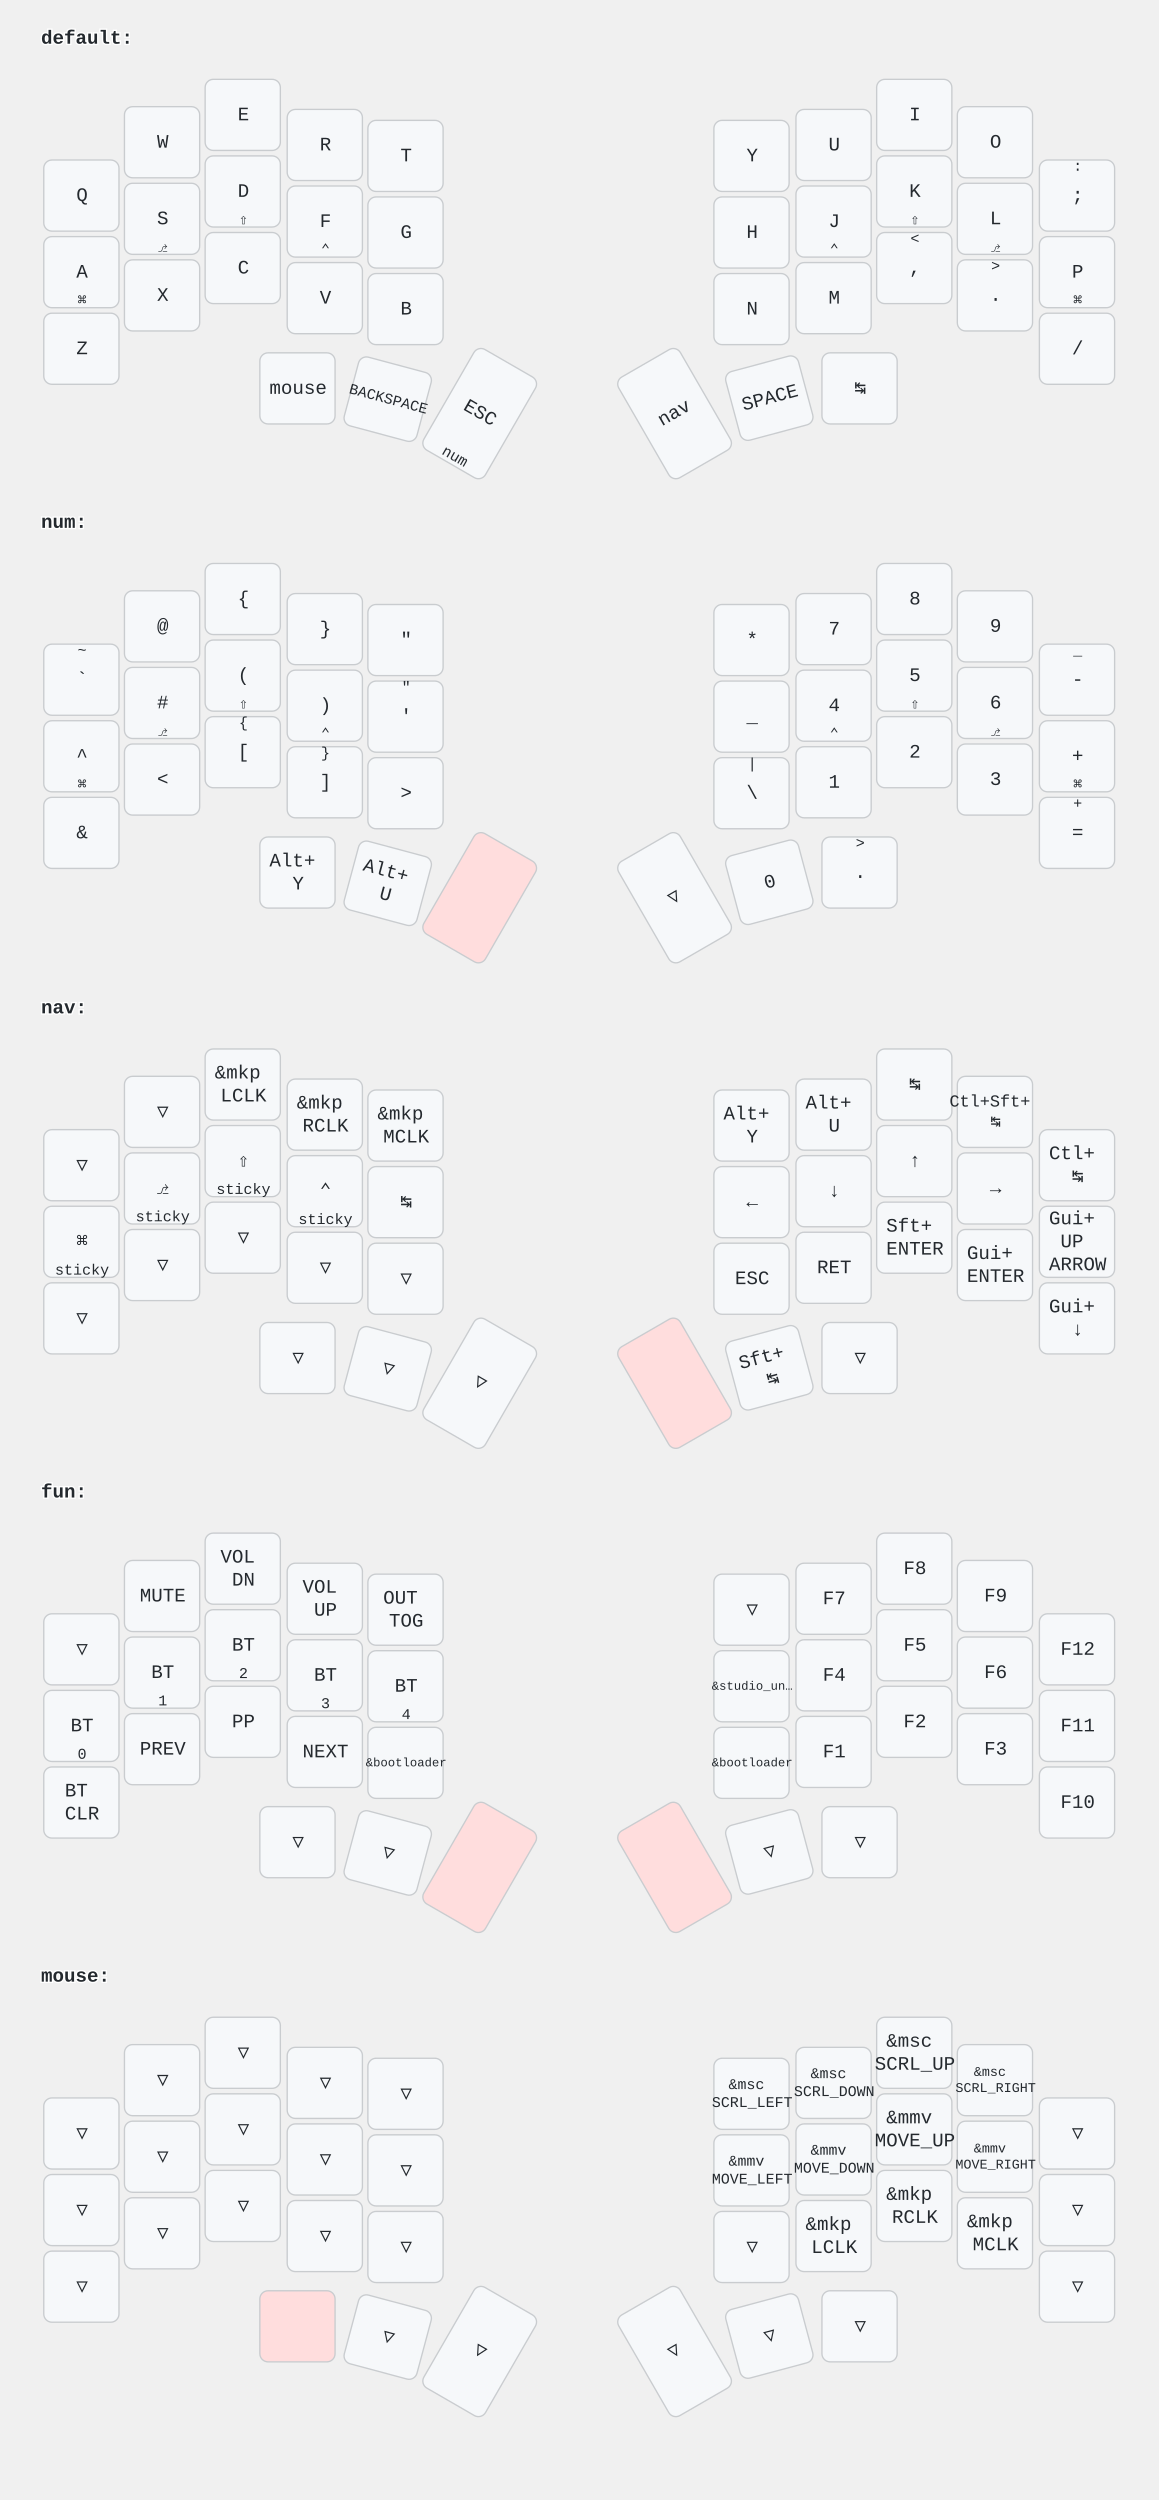
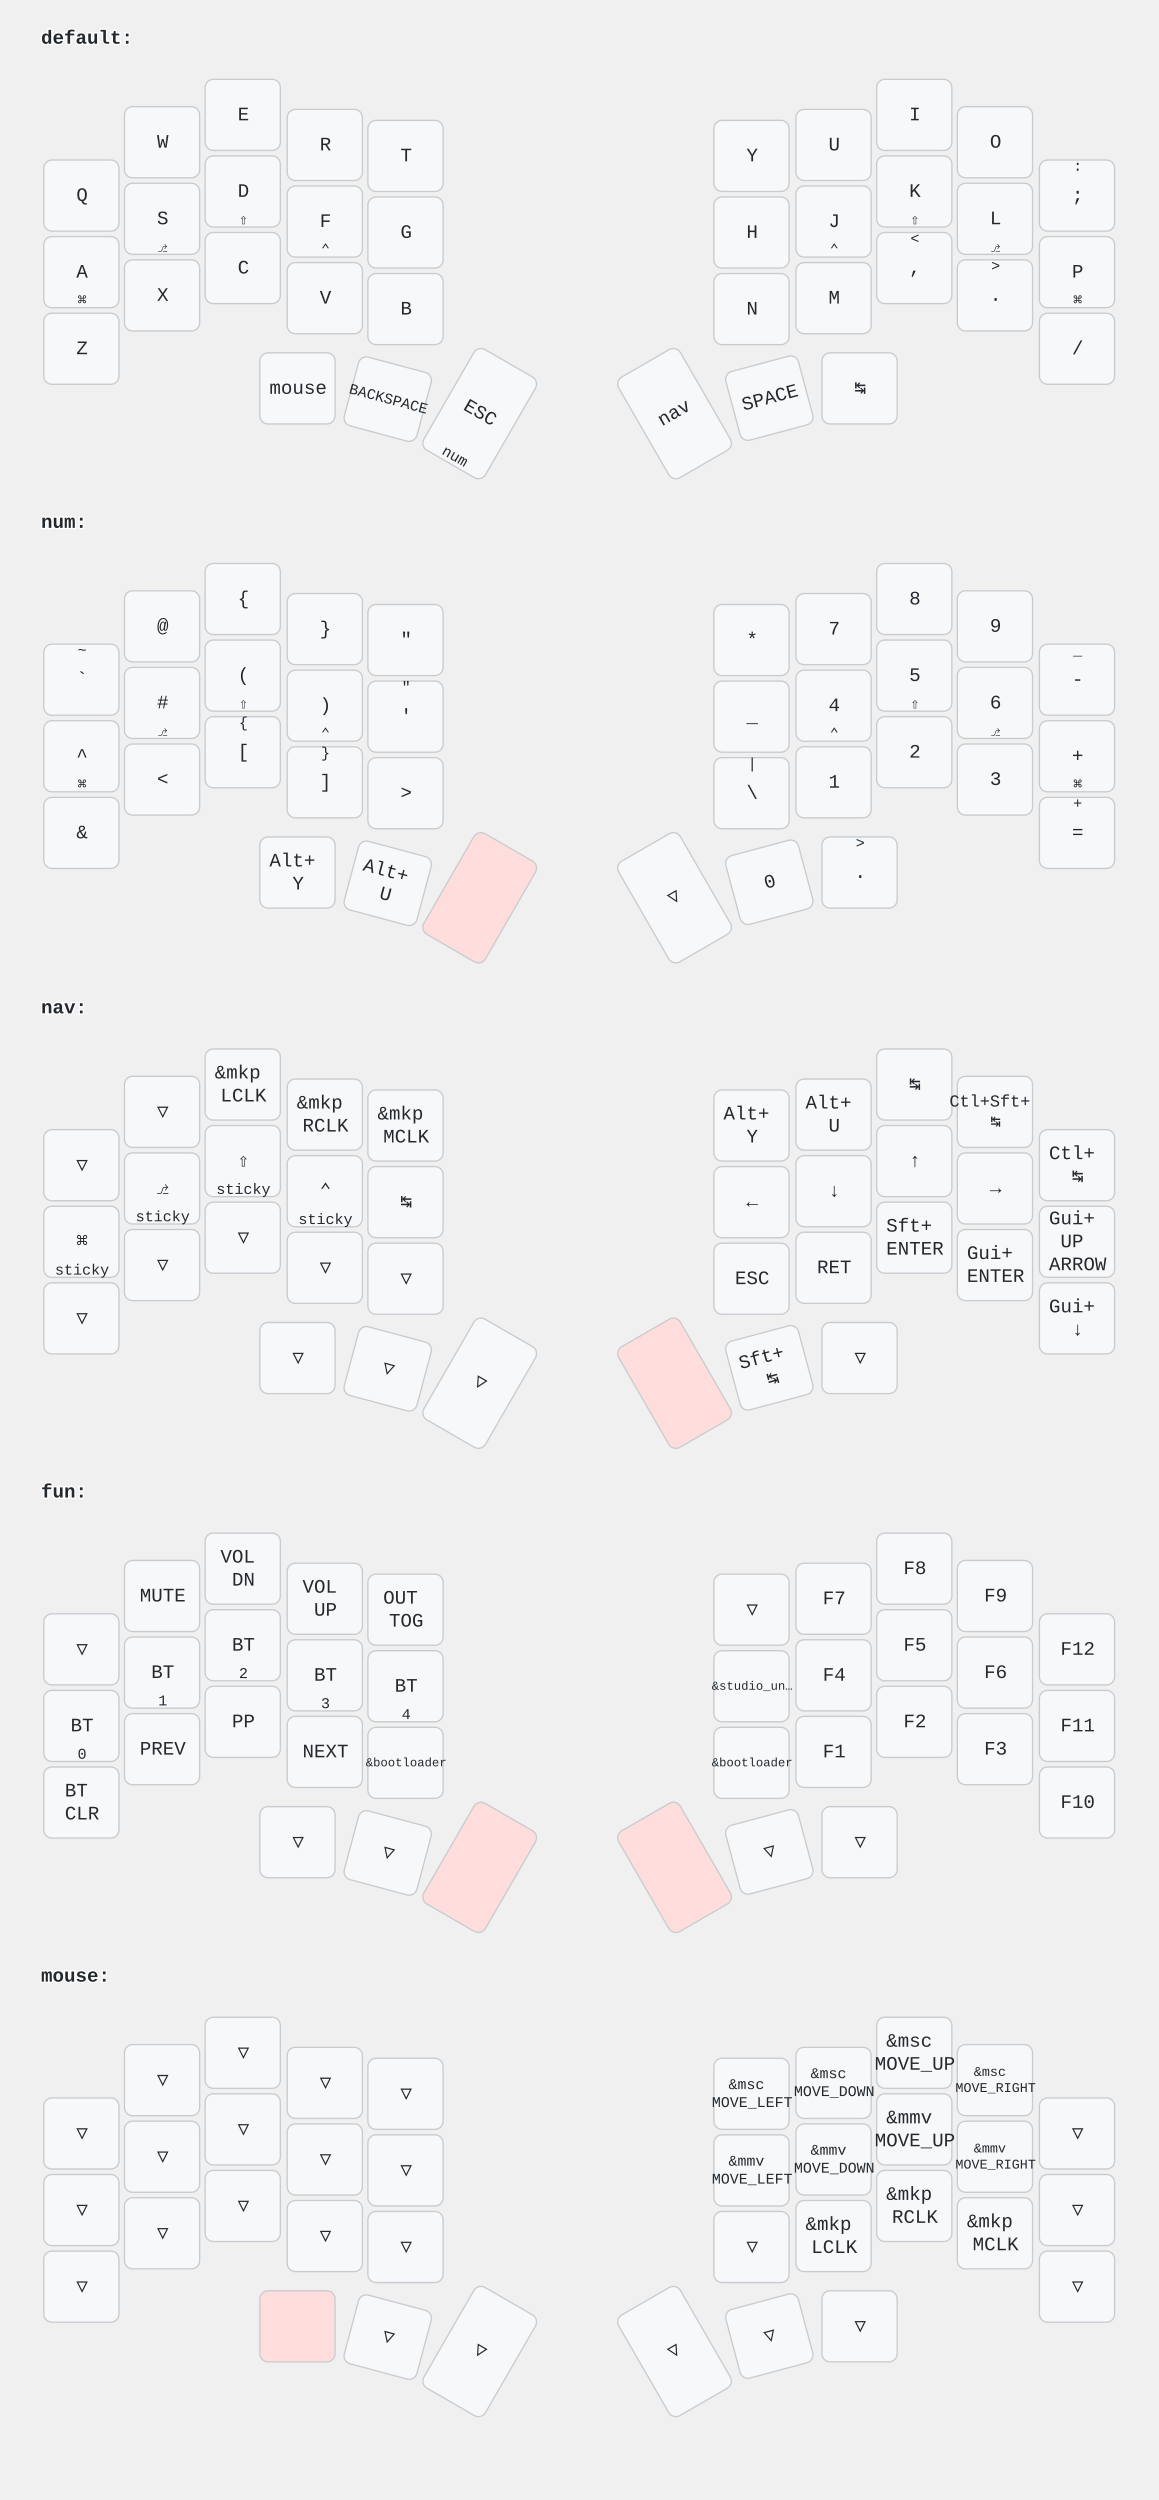
<svg xmlns="http://www.w3.org/2000/svg" width="847" height="1828" viewBox="0 0 847 1828" class="keymap">
  <style>/* font and background color specifications */
svg {
    font-family: SFMono-Regular,Consolas,Liberation Mono,Menlo,monospace;
    font-size: 14px;
    font-kerning: normal;
    text-rendering: optimizeLegibility;
    fill: #24292e;
}

/* default key styling */
rect {
    fill: #f6f8fa;
    stroke: #c9cccf;
    stroke-width: 1;
}

/* color accent for combo boxes */
rect.combo {
    fill: #cdf;
}

/* color accent for held keys */
rect.held, rect.combo.held {
    fill: #fdd;
}

/* color accent for ghost (optional) keys */
rect.ghost, rect.combo.ghost {
    fill: #ddd;
}

text {
    text-anchor: middle;
    dominant-baseline: middle;
}

/* styling for layer labels */
text.label {
    font-weight: bold;
    text-anchor: start;
    stroke: white;
    stroke-width: 2;
    paint-order: stroke;
}

/* styling for combo tap, and key hold/shifted label text */
text.combo, text.hold, text.shifted {
    font-size: 11px;
}

text.hold {
    text-anchor: middle;
    dominant-baseline: auto;
}

text.shifted {
    text-anchor: middle;
    dominant-baseline: hanging;
}

/* styling for hold/shifted label text in combo box */
text.combo.hold, text.combo.shifted {
    font-size: 8px;
}

/* styling for combo dendrons */
path {
    stroke-width: 1;
    stroke: gray;
    fill: none;
}
</style>
  <g transform="translate(30, 0)" class="layer-default">
    <text x="0" y="28" class="label" id="default">default:</text>
    <g transform="translate(0, 56)">
      <g transform="translate(30, 87)" class="key keypos-0">
        <rect rx="6" ry="6" x="-28" y="-26" width="55" height="52" class="key" />
        <text x="0" y="0" class="key tap">Q</text>
      </g>
      <g transform="translate(89, 48)" class="key keypos-1">
        <rect rx="6" ry="6" x="-28" y="-26" width="55" height="52" class="key" />
        <text x="0" y="0" class="key tap">W</text>
      </g>
      <g transform="translate(148, 28)" class="key keypos-2">
        <rect rx="6" ry="6" x="-28" y="-26" width="55" height="52" class="key" />
        <text x="0" y="0" class="key tap">E</text>
      </g>
      <g transform="translate(208, 50)" class="key keypos-3">
        <rect rx="6" ry="6" x="-28" y="-26" width="55" height="52" class="key" />
        <text x="0" y="0" class="key tap">R</text>
      </g>
      <g transform="translate(267, 58)" class="key keypos-4">
        <rect rx="6" ry="6" x="-28" y="-26" width="55" height="52" class="key" />
        <text x="0" y="0" class="key tap">T</text>
      </g>
      <g transform="translate(520, 58)" class="key keypos-5">
        <rect rx="6" ry="6" x="-28" y="-26" width="55" height="52" class="key" />
        <text x="0" y="0" class="key tap">Y</text>
      </g>
      <g transform="translate(580, 50)" class="key keypos-6">
        <rect rx="6" ry="6" x="-28" y="-26" width="55" height="52" class="key" />
        <text x="0" y="0" class="key tap">U</text>
      </g>
      <g transform="translate(639, 28)" class="key keypos-7">
        <rect rx="6" ry="6" x="-28" y="-26" width="55" height="52" class="key" />
        <text x="0" y="0" class="key tap">I</text>
      </g>
      <g transform="translate(698, 48)" class="key keypos-8">
        <rect rx="6" ry="6" x="-28" y="-26" width="55" height="52" class="key" />
        <text x="0" y="0" class="key tap">O</text>
      </g>
      <g transform="translate(758, 87)" class="key keypos-9">
        <rect rx="6" ry="6" x="-28" y="-26" width="55" height="52" class="key" />
        <text x="0" y="0" class="key tap">;</text>
        <text x="0" y="-24" class="key shifted">:</text>
      </g>
      <g transform="translate(30, 143)" class="key keypos-10">
        <rect rx="6" ry="6" x="-28" y="-26" width="55" height="52" class="key" />
        <text x="0" y="0" class="key tap">A</text>
        <text x="0" y="24" class="key hold">⌘</text>
      </g>
      <g transform="translate(89, 104)" class="key keypos-11">
        <rect rx="6" ry="6" x="-28" y="-26" width="55" height="52" class="key" />
        <text x="0" y="0" class="key tap">S</text>
        <text x="0" y="24" class="key hold">⎇</text>
      </g>
      <g transform="translate(148, 84)" class="key keypos-12">
        <rect rx="6" ry="6" x="-28" y="-26" width="55" height="52" class="key" />
        <text x="0" y="0" class="key tap">D</text>
        <text x="0" y="24" class="key hold">⇧</text>
      </g>
      <g transform="translate(208, 106)" class="key keypos-13">
        <rect rx="6" ry="6" x="-28" y="-26" width="55" height="52" class="key" />
        <text x="0" y="0" class="key tap">F</text>
        <text x="0" y="24" class="key hold">⌃</text>
      </g>
      <g transform="translate(267, 114)" class="key keypos-14">
        <rect rx="6" ry="6" x="-28" y="-26" width="55" height="52" class="key" />
        <text x="0" y="0" class="key tap">G</text>
      </g>
      <g transform="translate(520, 114)" class="key keypos-15">
        <rect rx="6" ry="6" x="-28" y="-26" width="55" height="52" class="key" />
        <text x="0" y="0" class="key tap">H</text>
      </g>
      <g transform="translate(580, 106)" class="key keypos-16">
        <rect rx="6" ry="6" x="-28" y="-26" width="55" height="52" class="key" />
        <text x="0" y="0" class="key tap">J</text>
        <text x="0" y="24" class="key hold">⌃</text>
      </g>
      <g transform="translate(639, 84)" class="key keypos-17">
        <rect rx="6" ry="6" x="-28" y="-26" width="55" height="52" class="key" />
        <text x="0" y="0" class="key tap">K</text>
        <text x="0" y="24" class="key hold">⇧</text>
      </g>
      <g transform="translate(698, 104)" class="key keypos-18">
        <rect rx="6" ry="6" x="-28" y="-26" width="55" height="52" class="key" />
        <text x="0" y="0" class="key tap">L</text>
        <text x="0" y="24" class="key hold">⎇</text>
      </g>
      <g transform="translate(758, 143)" class="key keypos-19">
        <rect rx="6" ry="6" x="-28" y="-26" width="55" height="52" class="key" />
        <text x="0" y="0" class="key tap">P</text>
        <text x="0" y="24" class="key hold">⌘</text>
      </g>
      <g transform="translate(30, 199)" class="key keypos-20">
        <rect rx="6" ry="6" x="-28" y="-26" width="55" height="52" class="key" />
        <text x="0" y="0" class="key tap">Z</text>
      </g>
      <g transform="translate(89, 160)" class="key keypos-21">
        <rect rx="6" ry="6" x="-28" y="-26" width="55" height="52" class="key" />
        <text x="0" y="0" class="key tap">X</text>
      </g>
      <g transform="translate(148, 140)" class="key keypos-22">
        <rect rx="6" ry="6" x="-28" y="-26" width="55" height="52" class="key" />
        <text x="0" y="0" class="key tap">C</text>
      </g>
      <g transform="translate(208, 162)" class="key keypos-23">
        <rect rx="6" ry="6" x="-28" y="-26" width="55" height="52" class="key" />
        <text x="0" y="0" class="key tap">V</text>
      </g>
      <g transform="translate(267, 170)" class="key keypos-24">
        <rect rx="6" ry="6" x="-28" y="-26" width="55" height="52" class="key" />
        <text x="0" y="0" class="key tap">B</text>
      </g>
      <g transform="translate(520, 170)" class="key keypos-25">
        <rect rx="6" ry="6" x="-28" y="-26" width="55" height="52" class="key" />
        <text x="0" y="0" class="key tap">N</text>
      </g>
      <g transform="translate(580, 162)" class="key keypos-26">
        <rect rx="6" ry="6" x="-28" y="-26" width="55" height="52" class="key" />
        <text x="0" y="0" class="key tap">M</text>
      </g>
      <g transform="translate(639, 140)" class="key keypos-27">
        <rect rx="6" ry="6" x="-28" y="-26" width="55" height="52" class="key" />
        <text x="0" y="0" class="key tap">,</text>
        <text x="0" y="-24" class="key shifted">&lt;</text>
      </g>
      <g transform="translate(698, 160)" class="key keypos-28">
        <rect rx="6" ry="6" x="-28" y="-26" width="55" height="52" class="key" />
        <text x="0" y="0" class="key tap">.</text>
        <text x="0" y="-24" class="key shifted">&gt;</text>
      </g>
      <g transform="translate(758, 199)" class="key keypos-29">
        <rect rx="6" ry="6" x="-28" y="-26" width="55" height="52" class="key" />
        <text x="0" y="0" class="key tap">/</text>
      </g>
      <g transform="translate(188, 228)" class="key keypos-30">
        <rect rx="6" ry="6" x="-28" y="-26" width="55" height="52" class="key" />
        <a href="#mouse">
          <text x="0" y="0" class="key tap layer-activator">mouse</text>
        </a>
      </g>
      <g transform="translate(254, 236) rotate(15.0)" class="key keypos-31">
        <rect rx="6" ry="6" x="-28" y="-26" width="55" height="52" class="key" />
        <text x="0" y="0" class="key tap">
          <tspan style="font-size: 78%">BACKSPACE</tspan>
        </text>
      </g>
      <g transform="translate(321, 246) rotate(30.0)" class="key keypos-32">
        <rect rx="6" ry="6" x="-26" y="-42" width="52" height="85" class="key" />
        <text x="0" y="0" class="key tap">ESC</text>
        <a href="#num">
          <text x="0" y="40" class="key hold layer-activator">num</text>
        </a>
      </g>
      <g transform="translate(463, 246) rotate(-30.0)" class="key keypos-33">
        <rect rx="6" ry="6" x="-26" y="-42" width="52" height="85" class="key" />
        <a href="#nav">
          <text x="0" y="0" class="key tap layer-activator">nav</text>
        </a>
      </g>
      <g transform="translate(533, 235) rotate(-15.0)" class="key keypos-34">
        <rect rx="6" ry="6" x="-28" y="-26" width="55" height="52" class="key" />
        <text x="0" y="0" class="key tap">SPACE</text>
      </g>
      <g transform="translate(599, 228)" class="key keypos-35">
        <rect rx="6" ry="6" x="-28" y="-26" width="55" height="52" class="key" />
        <text x="0" y="0" class="key tap">↹</text>
      </g>
    </g>
  </g>
  <g transform="translate(30, 354)" class="layer-num">
    <text x="0" y="28" class="label" id="num">num:</text>
    <g transform="translate(0, 56)">
      <g transform="translate(30, 87)" class="key keypos-0">
        <rect rx="6" ry="6" x="-28" y="-26" width="55" height="52" class="key" />
        <text x="0" y="0" class="key tap">`</text>
        <text x="0" y="-24" class="key shifted">~</text>
      </g>
      <g transform="translate(89, 48)" class="key keypos-1">
        <rect rx="6" ry="6" x="-28" y="-26" width="55" height="52" class="key" />
        <text x="0" y="0" class="key tap">@</text>
      </g>
      <g transform="translate(148, 28)" class="key keypos-2">
        <rect rx="6" ry="6" x="-28" y="-26" width="55" height="52" class="key" />
        <text x="0" y="0" class="key tap">{</text>
      </g>
      <g transform="translate(208, 50)" class="key keypos-3">
        <rect rx="6" ry="6" x="-28" y="-26" width="55" height="52" class="key" />
        <text x="0" y="0" class="key tap">}</text>
      </g>
      <g transform="translate(267, 58)" class="key keypos-4">
        <rect rx="6" ry="6" x="-28" y="-26" width="55" height="52" class="key" />
        <text x="0" y="0" class="key tap">"</text>
      </g>
      <g transform="translate(520, 58)" class="key keypos-5">
        <rect rx="6" ry="6" x="-28" y="-26" width="55" height="52" class="key" />
        <text x="0" y="0" class="key tap">*</text>
      </g>
      <g transform="translate(580, 50)" class="key keypos-6">
        <rect rx="6" ry="6" x="-28" y="-26" width="55" height="52" class="key" />
        <text x="0" y="0" class="key tap">7</text>
      </g>
      <g transform="translate(639, 28)" class="key keypos-7">
        <rect rx="6" ry="6" x="-28" y="-26" width="55" height="52" class="key" />
        <text x="0" y="0" class="key tap">8</text>
      </g>
      <g transform="translate(698, 48)" class="key keypos-8">
        <rect rx="6" ry="6" x="-28" y="-26" width="55" height="52" class="key" />
        <text x="0" y="0" class="key tap">9</text>
      </g>
      <g transform="translate(758, 87)" class="key keypos-9">
        <rect rx="6" ry="6" x="-28" y="-26" width="55" height="52" class="key" />
        <text x="0" y="0" class="key tap">-</text>
        <text x="0" y="-24" class="key shifted">_</text>
      </g>
      <g transform="translate(30, 143)" class="key keypos-10">
        <rect rx="6" ry="6" x="-28" y="-26" width="55" height="52" class="key" />
        <text x="0" y="0" class="key tap">^</text>
        <text x="0" y="24" class="key hold">⌘</text>
      </g>
      <g transform="translate(89, 104)" class="key keypos-11">
        <rect rx="6" ry="6" x="-28" y="-26" width="55" height="52" class="key" />
        <text x="0" y="0" class="key tap">#</text>
        <text x="0" y="24" class="key hold">⎇</text>
      </g>
      <g transform="translate(148, 84)" class="key keypos-12">
        <rect rx="6" ry="6" x="-28" y="-26" width="55" height="52" class="key" />
        <text x="0" y="0" class="key tap">(</text>
        <text x="0" y="24" class="key hold">⇧</text>
      </g>
      <g transform="translate(208, 106)" class="key keypos-13">
        <rect rx="6" ry="6" x="-28" y="-26" width="55" height="52" class="key" />
        <text x="0" y="0" class="key tap">)</text>
        <text x="0" y="24" class="key hold">⌃</text>
      </g>
      <g transform="translate(267, 114)" class="key keypos-14">
        <rect rx="6" ry="6" x="-28" y="-26" width="55" height="52" class="key" />
        <text x="0" y="0" class="key tap">'</text>
        <text x="0" y="-24" class="key shifted">"</text>
      </g>
      <g transform="translate(520, 114)" class="key keypos-15">
        <rect rx="6" ry="6" x="-28" y="-26" width="55" height="52" class="key" />
        <text x="0" y="0" class="key tap">_</text>
      </g>
      <g transform="translate(580, 106)" class="key keypos-16">
        <rect rx="6" ry="6" x="-28" y="-26" width="55" height="52" class="key" />
        <text x="0" y="0" class="key tap">4</text>
        <text x="0" y="24" class="key hold">⌃</text>
      </g>
      <g transform="translate(639, 84)" class="key keypos-17">
        <rect rx="6" ry="6" x="-28" y="-26" width="55" height="52" class="key" />
        <text x="0" y="0" class="key tap">5</text>
        <text x="0" y="24" class="key hold">⇧</text>
      </g>
      <g transform="translate(698, 104)" class="key keypos-18">
        <rect rx="6" ry="6" x="-28" y="-26" width="55" height="52" class="key" />
        <text x="0" y="0" class="key tap">6</text>
        <text x="0" y="24" class="key hold">⎇</text>
      </g>
      <g transform="translate(758, 143)" class="key keypos-19">
        <rect rx="6" ry="6" x="-28" y="-26" width="55" height="52" class="key" />
        <text x="0" y="0" class="key tap">+</text>
        <text x="0" y="24" class="key hold">⌘</text>
      </g>
      <g transform="translate(30, 199)" class="key keypos-20">
        <rect rx="6" ry="6" x="-28" y="-26" width="55" height="52" class="key" />
        <text x="0" y="0" class="key tap">&amp;</text>
      </g>
      <g transform="translate(89, 160)" class="key keypos-21">
        <rect rx="6" ry="6" x="-28" y="-26" width="55" height="52" class="key" />
        <text x="0" y="0" class="key tap">&lt;</text>
      </g>
      <g transform="translate(148, 140)" class="key keypos-22">
        <rect rx="6" ry="6" x="-28" y="-26" width="55" height="52" class="key" />
        <text x="0" y="0" class="key tap">[</text>
        <text x="0" y="-24" class="key shifted">{</text>
      </g>
      <g transform="translate(208, 162)" class="key keypos-23">
        <rect rx="6" ry="6" x="-28" y="-26" width="55" height="52" class="key" />
        <text x="0" y="0" class="key tap">]</text>
        <text x="0" y="-24" class="key shifted">}</text>
      </g>
      <g transform="translate(267, 170)" class="key keypos-24">
        <rect rx="6" ry="6" x="-28" y="-26" width="55" height="52" class="key" />
        <text x="0" y="0" class="key tap">&gt;</text>
      </g>
      <g transform="translate(520, 170)" class="key keypos-25">
        <rect rx="6" ry="6" x="-28" y="-26" width="55" height="52" class="key" />
        <text x="0" y="0" class="key tap">\</text>
        <text x="0" y="-24" class="key shifted">|</text>
      </g>
      <g transform="translate(580, 162)" class="key keypos-26">
        <rect rx="6" ry="6" x="-28" y="-26" width="55" height="52" class="key" />
        <text x="0" y="0" class="key tap">1</text>
      </g>
      <g transform="translate(639, 140)" class="key keypos-27">
        <rect rx="6" ry="6" x="-28" y="-26" width="55" height="52" class="key" />
        <text x="0" y="0" class="key tap">2</text>
      </g>
      <g transform="translate(698, 160)" class="key keypos-28">
        <rect rx="6" ry="6" x="-28" y="-26" width="55" height="52" class="key" />
        <text x="0" y="0" class="key tap">3</text>
      </g>
      <g transform="translate(758, 199)" class="key keypos-29">
        <rect rx="6" ry="6" x="-28" y="-26" width="55" height="52" class="key" />
        <text x="0" y="0" class="key tap">=</text>
        <text x="0" y="-24" class="key shifted">+</text>
      </g>
      <g transform="translate(188, 228)" class="key keypos-30">
        <rect rx="6" ry="6" x="-28" y="-26" width="55" height="52" class="key" />
        <text x="0" y="0" class="key tap">
          <tspan x="0" dy="-0.6em">Alt+</tspan>
          <tspan x="0" dy="1.2em">Y</tspan>
        </text>
      </g>
      <g transform="translate(254, 236) rotate(15.0)" class="key keypos-31">
        <rect rx="6" ry="6" x="-28" y="-26" width="55" height="52" class="key" />
        <text x="0" y="0" class="key tap">
          <tspan x="0" dy="-0.6em">Alt+</tspan>
          <tspan x="0" dy="1.2em">U</tspan>
        </text>
      </g>
      <g transform="translate(321, 246) rotate(30.0)" class="key held keypos-32">
        <rect rx="6" ry="6" x="-26" y="-42" width="52" height="85" class="key held" />
      </g>
      <g transform="translate(463, 246) rotate(-30.0)" class="key trans keypos-33">
        <rect rx="6" ry="6" x="-26" y="-42" width="52" height="85" class="key trans" />
        <text x="0" y="0" class="key trans tap">▽</text>
      </g>
      <g transform="translate(533, 235) rotate(-15.0)" class="key keypos-34">
        <rect rx="6" ry="6" x="-28" y="-26" width="55" height="52" class="key" />
        <text x="0" y="0" class="key tap">0</text>
      </g>
      <g transform="translate(599, 228)" class="key keypos-35">
        <rect rx="6" ry="6" x="-28" y="-26" width="55" height="52" class="key" />
        <text x="0" y="0" class="key tap">.</text>
        <text x="0" y="-24" class="key shifted">&gt;</text>
      </g>
    </g>
  </g>
  <g transform="translate(30, 709)" class="layer-nav">
    <text x="0" y="28" class="label" id="nav">nav:</text>
    <g transform="translate(0, 56)">
      <g transform="translate(30, 87)" class="key trans keypos-0">
        <rect rx="6" ry="6" x="-28" y="-26" width="55" height="52" class="key trans" />
        <text x="0" y="0" class="key trans tap">▽</text>
      </g>
      <g transform="translate(89, 48)" class="key trans keypos-1">
        <rect rx="6" ry="6" x="-28" y="-26" width="55" height="52" class="key trans" />
        <text x="0" y="0" class="key trans tap">▽</text>
      </g>
      <g transform="translate(148, 28)" class="key keypos-2">
        <rect rx="6" ry="6" x="-28" y="-26" width="55" height="52" class="key" />
        <text x="0" y="0" class="key tap">
          <tspan x="0" dy="-0.6em">&amp;mkp</tspan>
          <tspan x="0" dy="1.2em">LCLK</tspan>
        </text>
      </g>
      <g transform="translate(208, 50)" class="key keypos-3">
        <rect rx="6" ry="6" x="-28" y="-26" width="55" height="52" class="key" />
        <text x="0" y="0" class="key tap">
          <tspan x="0" dy="-0.6em">&amp;mkp</tspan>
          <tspan x="0" dy="1.2em">RCLK</tspan>
        </text>
      </g>
      <g transform="translate(267, 58)" class="key keypos-4">
        <rect rx="6" ry="6" x="-28" y="-26" width="55" height="52" class="key" />
        <text x="0" y="0" class="key tap">
          <tspan x="0" dy="-0.6em">&amp;mkp</tspan>
          <tspan x="0" dy="1.2em">MCLK</tspan>
        </text>
      </g>
      <g transform="translate(520, 58)" class="key keypos-5">
        <rect rx="6" ry="6" x="-28" y="-26" width="55" height="52" class="key" />
        <text x="0" y="0" class="key tap">
          <tspan x="0" dy="-0.6em">Alt+</tspan>
          <tspan x="0" dy="1.2em">Y</tspan>
        </text>
      </g>
      <g transform="translate(580, 50)" class="key keypos-6">
        <rect rx="6" ry="6" x="-28" y="-26" width="55" height="52" class="key" />
        <text x="0" y="0" class="key tap">
          <tspan x="0" dy="-0.6em">Alt+</tspan>
          <tspan x="0" dy="1.2em">U</tspan>
        </text>
      </g>
      <g transform="translate(639, 28)" class="key keypos-7">
        <rect rx="6" ry="6" x="-28" y="-26" width="55" height="52" class="key" />
        <text x="0" y="0" class="key tap">↹</text>
      </g>
      <g transform="translate(698, 48)" class="key keypos-8">
        <rect rx="6" ry="6" x="-28" y="-26" width="55" height="52" class="key" />
        <text x="0" y="0" class="key tap">
          <tspan x="0" dy="-0.6em" style="font-size: 88%">Ctl+Sft+</tspan>
          <tspan x="0" dy="1.2em" style="font-size: 88%">↹</tspan>
        </text>
      </g>
      <g transform="translate(758, 87)" class="key keypos-9">
        <rect rx="6" ry="6" x="-28" y="-26" width="55" height="52" class="key" />
        <text x="0" y="0" class="key tap">
          <tspan x="0" dy="-0.6em">Ctl+</tspan>
          <tspan x="0" dy="1.2em">↹</tspan>
        </text>
      </g>
      <g transform="translate(30, 143)" class="key keypos-10">
        <rect rx="6" ry="6" x="-28" y="-26" width="55" height="52" class="key" />
        <text x="0" y="0" class="key tap">⌘</text>
        <text x="0" y="24" class="key hold">sticky</text>
      </g>
      <g transform="translate(89, 104)" class="key keypos-11">
        <rect rx="6" ry="6" x="-28" y="-26" width="55" height="52" class="key" />
        <text x="0" y="0" class="key tap">⎇</text>
        <text x="0" y="24" class="key hold">sticky</text>
      </g>
      <g transform="translate(148, 84)" class="key keypos-12">
        <rect rx="6" ry="6" x="-28" y="-26" width="55" height="52" class="key" />
        <text x="0" y="0" class="key tap">⇧</text>
        <text x="0" y="24" class="key hold">sticky</text>
      </g>
      <g transform="translate(208, 106)" class="key keypos-13">
        <rect rx="6" ry="6" x="-28" y="-26" width="55" height="52" class="key" />
        <text x="0" y="0" class="key tap">⌃</text>
        <text x="0" y="24" class="key hold">sticky</text>
      </g>
      <g transform="translate(267, 114)" class="key keypos-14">
        <rect rx="6" ry="6" x="-28" y="-26" width="55" height="52" class="key" />
        <text x="0" y="0" class="key tap">↹</text>
      </g>
      <g transform="translate(520, 114)" class="key keypos-15">
        <rect rx="6" ry="6" x="-28" y="-26" width="55" height="52" class="key" />
        <text x="0" y="0" class="key tap">←</text>
      </g>
      <g transform="translate(580, 106)" class="key keypos-16">
        <rect rx="6" ry="6" x="-28" y="-26" width="55" height="52" class="key" />
        <text x="0" y="0" class="key tap">↓</text>
      </g>
      <g transform="translate(639, 84)" class="key keypos-17">
        <rect rx="6" ry="6" x="-28" y="-26" width="55" height="52" class="key" />
        <text x="0" y="0" class="key tap">↑</text>
      </g>
      <g transform="translate(698, 104)" class="key keypos-18">
        <rect rx="6" ry="6" x="-28" y="-26" width="55" height="52" class="key" />
        <text x="0" y="0" class="key tap">→</text>
      </g>
      <g transform="translate(758, 143)" class="key keypos-19">
        <rect rx="6" ry="6" x="-28" y="-26" width="55" height="52" class="key" />
        <text x="0" y="0" class="key tap">
          <tspan x="0" dy="-1.2em">Gui+</tspan>
          <tspan x="0" dy="1.2em">UP</tspan>
          <tspan x="0" dy="1.2em">ARROW</tspan>
        </text>
      </g>
      <g transform="translate(30, 199)" class="key trans keypos-20">
        <rect rx="6" ry="6" x="-28" y="-26" width="55" height="52" class="key trans" />
        <text x="0" y="0" class="key trans tap">▽</text>
      </g>
      <g transform="translate(89, 160)" class="key trans keypos-21">
        <rect rx="6" ry="6" x="-28" y="-26" width="55" height="52" class="key trans" />
        <text x="0" y="0" class="key trans tap">▽</text>
      </g>
      <g transform="translate(148, 140)" class="key trans keypos-22">
        <rect rx="6" ry="6" x="-28" y="-26" width="55" height="52" class="key trans" />
        <text x="0" y="0" class="key trans tap">▽</text>
      </g>
      <g transform="translate(208, 162)" class="key trans keypos-23">
        <rect rx="6" ry="6" x="-28" y="-26" width="55" height="52" class="key trans" />
        <text x="0" y="0" class="key trans tap">▽</text>
      </g>
      <g transform="translate(267, 170)" class="key trans keypos-24">
        <rect rx="6" ry="6" x="-28" y="-26" width="55" height="52" class="key trans" />
        <text x="0" y="0" class="key trans tap">▽</text>
      </g>
      <g transform="translate(520, 170)" class="key keypos-25">
        <rect rx="6" ry="6" x="-28" y="-26" width="55" height="52" class="key" />
        <text x="0" y="0" class="key tap">ESC</text>
      </g>
      <g transform="translate(580, 162)" class="key keypos-26">
        <rect rx="6" ry="6" x="-28" y="-26" width="55" height="52" class="key" />
        <text x="0" y="0" class="key tap">RET</text>
      </g>
      <g transform="translate(639, 140)" class="key keypos-27">
        <rect rx="6" ry="6" x="-28" y="-26" width="55" height="52" class="key" />
        <text x="0" y="0" class="key tap">
          <tspan x="0" dy="-0.6em">Sft+</tspan>
          <tspan x="0" dy="1.2em">ENTER</tspan>
        </text>
      </g>
      <g transform="translate(698, 160)" class="key keypos-28">
        <rect rx="6" ry="6" x="-28" y="-26" width="55" height="52" class="key" />
        <text x="0" y="0" class="key tap">
          <tspan x="0" dy="-0.6em">Gui+</tspan>
          <tspan x="0" dy="1.2em">ENTER</tspan>
        </text>
      </g>
      <g transform="translate(758, 199)" class="key keypos-29">
        <rect rx="6" ry="6" x="-28" y="-26" width="55" height="52" class="key" />
        <text x="0" y="0" class="key tap">
          <tspan x="0" dy="-0.6em">Gui+</tspan>
          <tspan x="0" dy="1.2em">↓</tspan>
        </text>
      </g>
      <g transform="translate(188, 228)" class="key trans keypos-30">
        <rect rx="6" ry="6" x="-28" y="-26" width="55" height="52" class="key trans" />
        <text x="0" y="0" class="key trans tap">▽</text>
      </g>
      <g transform="translate(254, 236) rotate(15.0)" class="key trans keypos-31">
        <rect rx="6" ry="6" x="-28" y="-26" width="55" height="52" class="key trans" />
        <text x="0" y="0" class="key trans tap">▽</text>
      </g>
      <g transform="translate(321, 246) rotate(30.0)" class="key trans keypos-32">
        <rect rx="6" ry="6" x="-26" y="-42" width="52" height="85" class="key trans" />
        <text x="0" y="0" class="key trans tap">▽</text>
      </g>
      <g transform="translate(463, 246) rotate(-30.0)" class="key held keypos-33">
        <rect rx="6" ry="6" x="-26" y="-42" width="52" height="85" class="key held" />
      </g>
      <g transform="translate(533, 235) rotate(-15.0)" class="key keypos-34">
        <rect rx="6" ry="6" x="-28" y="-26" width="55" height="52" class="key" />
        <text x="0" y="0" class="key tap">
          <tspan x="0" dy="-0.6em">Sft+</tspan>
          <tspan x="0" dy="1.2em">↹</tspan>
        </text>
      </g>
      <g transform="translate(599, 228)" class="key trans keypos-35">
        <rect rx="6" ry="6" x="-28" y="-26" width="55" height="52" class="key trans" />
        <text x="0" y="0" class="key trans tap">▽</text>
      </g>
    </g>
  </g>
  <g transform="translate(30, 1063)" class="layer-fun">
    <text x="0" y="28" class="label" id="fun">fun:</text>
    <g transform="translate(0, 56)">
      <g transform="translate(30, 87)" class="key trans keypos-0">
        <rect rx="6" ry="6" x="-28" y="-26" width="55" height="52" class="key trans" />
        <text x="0" y="0" class="key trans tap">▽</text>
      </g>
      <g transform="translate(89, 48)" class="key keypos-1">
        <rect rx="6" ry="6" x="-28" y="-26" width="55" height="52" class="key" />
        <text x="0" y="0" class="key tap">MUTE</text>
      </g>
      <g transform="translate(148, 28)" class="key keypos-2">
        <rect rx="6" ry="6" x="-28" y="-26" width="55" height="52" class="key" />
        <text x="0" y="0" class="key tap">
          <tspan x="0" dy="-0.6em">VOL</tspan>
          <tspan x="0" dy="1.2em">DN</tspan>
        </text>
      </g>
      <g transform="translate(208, 50)" class="key keypos-3">
        <rect rx="6" ry="6" x="-28" y="-26" width="55" height="52" class="key" />
        <text x="0" y="0" class="key tap">
          <tspan x="0" dy="-0.6em">VOL</tspan>
          <tspan x="0" dy="1.2em">UP</tspan>
        </text>
      </g>
      <g transform="translate(267, 58)" class="key keypos-4">
        <rect rx="6" ry="6" x="-28" y="-26" width="55" height="52" class="key" />
        <text x="0" y="0" class="key tap">
          <tspan x="0" dy="-0.6em">OUT</tspan>
          <tspan x="0" dy="1.2em">TOG</tspan>
        </text>
      </g>
      <g transform="translate(520, 58)" class="key trans keypos-5">
        <rect rx="6" ry="6" x="-28" y="-26" width="55" height="52" class="key trans" />
        <text x="0" y="0" class="key trans tap">▽</text>
      </g>
      <g transform="translate(580, 50)" class="key keypos-6">
        <rect rx="6" ry="6" x="-28" y="-26" width="55" height="52" class="key" />
        <text x="0" y="0" class="key tap">F7</text>
      </g>
      <g transform="translate(639, 28)" class="key keypos-7">
        <rect rx="6" ry="6" x="-28" y="-26" width="55" height="52" class="key" />
        <text x="0" y="0" class="key tap">F8</text>
      </g>
      <g transform="translate(698, 48)" class="key keypos-8">
        <rect rx="6" ry="6" x="-28" y="-26" width="55" height="52" class="key" />
        <text x="0" y="0" class="key tap">F9</text>
      </g>
      <g transform="translate(758, 87)" class="key keypos-9">
        <rect rx="6" ry="6" x="-28" y="-26" width="55" height="52" class="key" />
        <text x="0" y="0" class="key tap">F12</text>
      </g>
      <g transform="translate(30, 143)" class="key keypos-10">
        <rect rx="6" ry="6" x="-28" y="-26" width="55" height="52" class="key" />
        <text x="0" y="0" class="key tap">BT</text>
        <text x="0" y="24" class="key hold">0</text>
      </g>
      <g transform="translate(89, 104)" class="key keypos-11">
        <rect rx="6" ry="6" x="-28" y="-26" width="55" height="52" class="key" />
        <text x="0" y="0" class="key tap">BT</text>
        <text x="0" y="24" class="key hold">1</text>
      </g>
      <g transform="translate(148, 84)" class="key keypos-12">
        <rect rx="6" ry="6" x="-28" y="-26" width="55" height="52" class="key" />
        <text x="0" y="0" class="key tap">BT</text>
        <text x="0" y="24" class="key hold">2</text>
      </g>
      <g transform="translate(208, 106)" class="key keypos-13">
        <rect rx="6" ry="6" x="-28" y="-26" width="55" height="52" class="key" />
        <text x="0" y="0" class="key tap">BT</text>
        <text x="0" y="24" class="key hold">3</text>
      </g>
      <g transform="translate(267, 114)" class="key keypos-14">
        <rect rx="6" ry="6" x="-28" y="-26" width="55" height="52" class="key" />
        <text x="0" y="0" class="key tap">BT</text>
        <text x="0" y="24" class="key hold">4</text>
      </g>
      <g transform="translate(520, 114)" class="key keypos-15">
        <rect rx="6" ry="6" x="-28" y="-26" width="55" height="52" class="key" />
        <text x="0" y="0" class="key tap">
          <tspan style="font-size: 64%">&amp;studio_un…</tspan>
        </text>
      </g>
      <g transform="translate(580, 106)" class="key keypos-16">
        <rect rx="6" ry="6" x="-28" y="-26" width="55" height="52" class="key" />
        <text x="0" y="0" class="key tap">F4</text>
      </g>
      <g transform="translate(639, 84)" class="key keypos-17">
        <rect rx="6" ry="6" x="-28" y="-26" width="55" height="52" class="key" />
        <text x="0" y="0" class="key tap">F5</text>
      </g>
      <g transform="translate(698, 104)" class="key keypos-18">
        <rect rx="6" ry="6" x="-28" y="-26" width="55" height="52" class="key" />
        <text x="0" y="0" class="key tap">F6</text>
      </g>
      <g transform="translate(758, 143)" class="key keypos-19">
        <rect rx="6" ry="6" x="-28" y="-26" width="55" height="52" class="key" />
        <text x="0" y="0" class="key tap">F11</text>
      </g>
      <g transform="translate(30, 199)" class="key keypos-20">
        <rect rx="6" ry="6" x="-28" y="-26" width="55" height="52" class="key" />
        <text x="0" y="0" class="key tap">
          <tspan x="0" dy="-0.6em">BT</tspan>
          <tspan x="0" dy="1.2em">CLR</tspan>
        </text>
      </g>
      <g transform="translate(89, 160)" class="key keypos-21">
        <rect rx="6" ry="6" x="-28" y="-26" width="55" height="52" class="key" />
        <text x="0" y="0" class="key tap">PREV</text>
      </g>
      <g transform="translate(148, 140)" class="key keypos-22">
        <rect rx="6" ry="6" x="-28" y="-26" width="55" height="52" class="key" />
        <text x="0" y="0" class="key tap">PP</text>
      </g>
      <g transform="translate(208, 162)" class="key keypos-23">
        <rect rx="6" ry="6" x="-28" y="-26" width="55" height="52" class="key" />
        <text x="0" y="0" class="key tap">NEXT</text>
      </g>
      <g transform="translate(267, 170)" class="key keypos-24">
        <rect rx="6" ry="6" x="-28" y="-26" width="55" height="52" class="key" />
        <text x="0" y="0" class="key tap">
          <tspan style="font-size: 64%">&amp;bootloader</tspan>
        </text>
      </g>
      <g transform="translate(520, 170)" class="key keypos-25">
        <rect rx="6" ry="6" x="-28" y="-26" width="55" height="52" class="key" />
        <text x="0" y="0" class="key tap">
          <tspan style="font-size: 64%">&amp;bootloader</tspan>
        </text>
      </g>
      <g transform="translate(580, 162)" class="key keypos-26">
        <rect rx="6" ry="6" x="-28" y="-26" width="55" height="52" class="key" />
        <text x="0" y="0" class="key tap">F1</text>
      </g>
      <g transform="translate(639, 140)" class="key keypos-27">
        <rect rx="6" ry="6" x="-28" y="-26" width="55" height="52" class="key" />
        <text x="0" y="0" class="key tap">F2</text>
      </g>
      <g transform="translate(698, 160)" class="key keypos-28">
        <rect rx="6" ry="6" x="-28" y="-26" width="55" height="52" class="key" />
        <text x="0" y="0" class="key tap">F3</text>
      </g>
      <g transform="translate(758, 199)" class="key keypos-29">
        <rect rx="6" ry="6" x="-28" y="-26" width="55" height="52" class="key" />
        <text x="0" y="0" class="key tap">F10</text>
      </g>
      <g transform="translate(188, 228)" class="key trans keypos-30">
        <rect rx="6" ry="6" x="-28" y="-26" width="55" height="52" class="key trans" />
        <text x="0" y="0" class="key trans tap">▽</text>
      </g>
      <g transform="translate(254, 236) rotate(15.0)" class="key trans keypos-31">
        <rect rx="6" ry="6" x="-28" y="-26" width="55" height="52" class="key trans" />
        <text x="0" y="0" class="key trans tap">▽</text>
      </g>
      <g transform="translate(321, 246) rotate(30.0)" class="key held keypos-32">
        <rect rx="6" ry="6" x="-26" y="-42" width="52" height="85" class="key held" />
      </g>
      <g transform="translate(463, 246) rotate(-30.0)" class="key held keypos-33">
        <rect rx="6" ry="6" x="-26" y="-42" width="52" height="85" class="key held" />
      </g>
      <g transform="translate(533, 235) rotate(-15.0)" class="key trans keypos-34">
        <rect rx="6" ry="6" x="-28" y="-26" width="55" height="52" class="key trans" />
        <text x="0" y="0" class="key trans tap">▽</text>
      </g>
      <g transform="translate(599, 228)" class="key trans keypos-35">
        <rect rx="6" ry="6" x="-28" y="-26" width="55" height="52" class="key trans" />
        <text x="0" y="0" class="key trans tap">▽</text>
      </g>
    </g>
  </g>
  <g transform="translate(30, 1417)" class="layer-mouse">
    <text x="0" y="28" class="label" id="mouse">mouse:</text>
    <g transform="translate(0, 56)">
      <g transform="translate(30, 87)" class="key trans keypos-0">
        <rect rx="6" ry="6" x="-28" y="-26" width="55" height="52" class="key trans" />
        <text x="0" y="0" class="key trans tap">▽</text>
      </g>
      <g transform="translate(89, 48)" class="key trans keypos-1">
        <rect rx="6" ry="6" x="-28" y="-26" width="55" height="52" class="key trans" />
        <text x="0" y="0" class="key trans tap">▽</text>
      </g>
      <g transform="translate(148, 28)" class="key trans keypos-2">
        <rect rx="6" ry="6" x="-28" y="-26" width="55" height="52" class="key trans" />
        <text x="0" y="0" class="key trans tap">▽</text>
      </g>
      <g transform="translate(208, 50)" class="key trans keypos-3">
        <rect rx="6" ry="6" x="-28" y="-26" width="55" height="52" class="key trans" />
        <text x="0" y="0" class="key trans tap">▽</text>
      </g>
      <g transform="translate(267, 58)" class="key trans keypos-4">
        <rect rx="6" ry="6" x="-28" y="-26" width="55" height="52" class="key trans" />
        <text x="0" y="0" class="key trans tap">▽</text>
      </g>
      <g transform="translate(520, 58)" class="key keypos-5">
        <rect rx="6" ry="6" x="-28" y="-26" width="55" height="52" class="key" />
        <text x="0" y="0" class="key tap">
          <tspan x="0" dy="-0.6em" style="font-size: 78%">&amp;msc</tspan>
-           <tspan x="0" dy="1.2em" style="font-size: 78%">SCRL_LEFT</tspan>
+           <tspan x="0" dy="1.2em" style="font-size: 78%">MOVE_LEFT</tspan>
        </text>
      </g>
      <g transform="translate(580, 50)" class="key keypos-6">
        <rect rx="6" ry="6" x="-28" y="-26" width="55" height="52" class="key" />
        <text x="0" y="0" class="key tap">
          <tspan x="0" dy="-0.6em" style="font-size: 78%">&amp;msc</tspan>
-           <tspan x="0" dy="1.2em" style="font-size: 78%">SCRL_DOWN</tspan>
+           <tspan x="0" dy="1.2em" style="font-size: 78%">MOVE_DOWN</tspan>
        </text>
      </g>
      <g transform="translate(639, 28)" class="key keypos-7">
        <rect rx="6" ry="6" x="-28" y="-26" width="55" height="52" class="key" />
        <text x="0" y="0" class="key tap">
          <tspan x="0" dy="-0.6em">&amp;msc</tspan>
-           <tspan x="0" dy="1.2em">SCRL_UP</tspan>
+           <tspan x="0" dy="1.2em">MOVE_UP</tspan>
        </text>
      </g>
      <g transform="translate(698, 48)" class="key keypos-8">
        <rect rx="6" ry="6" x="-28" y="-26" width="55" height="52" class="key" />
        <text x="0" y="0" class="key tap">
          <tspan x="0" dy="-0.6em" style="font-size: 70%">&amp;msc</tspan>
-           <tspan x="0" dy="1.2em" style="font-size: 70%">SCRL_RIGHT</tspan>
+           <tspan x="0" dy="1.2em" style="font-size: 70%">MOVE_RIGHT</tspan>
        </text>
      </g>
      <g transform="translate(758, 87)" class="key trans keypos-9">
        <rect rx="6" ry="6" x="-28" y="-26" width="55" height="52" class="key trans" />
        <text x="0" y="0" class="key trans tap">▽</text>
      </g>
      <g transform="translate(30, 143)" class="key trans keypos-10">
        <rect rx="6" ry="6" x="-28" y="-26" width="55" height="52" class="key trans" />
        <text x="0" y="0" class="key trans tap">▽</text>
      </g>
      <g transform="translate(89, 104)" class="key trans keypos-11">
        <rect rx="6" ry="6" x="-28" y="-26" width="55" height="52" class="key trans" />
        <text x="0" y="0" class="key trans tap">▽</text>
      </g>
      <g transform="translate(148, 84)" class="key trans keypos-12">
        <rect rx="6" ry="6" x="-28" y="-26" width="55" height="52" class="key trans" />
        <text x="0" y="0" class="key trans tap">▽</text>
      </g>
      <g transform="translate(208, 106)" class="key trans keypos-13">
        <rect rx="6" ry="6" x="-28" y="-26" width="55" height="52" class="key trans" />
        <text x="0" y="0" class="key trans tap">▽</text>
      </g>
      <g transform="translate(267, 114)" class="key trans keypos-14">
        <rect rx="6" ry="6" x="-28" y="-26" width="55" height="52" class="key trans" />
        <text x="0" y="0" class="key trans tap">▽</text>
      </g>
      <g transform="translate(520, 114)" class="key keypos-15">
        <rect rx="6" ry="6" x="-28" y="-26" width="55" height="52" class="key" />
        <text x="0" y="0" class="key tap">
          <tspan x="0" dy="-0.6em" style="font-size: 78%">&amp;mmv</tspan>
          <tspan x="0" dy="1.2em" style="font-size: 78%">MOVE_LEFT</tspan>
        </text>
      </g>
      <g transform="translate(580, 106)" class="key keypos-16">
        <rect rx="6" ry="6" x="-28" y="-26" width="55" height="52" class="key" />
        <text x="0" y="0" class="key tap">
          <tspan x="0" dy="-0.6em" style="font-size: 78%">&amp;mmv</tspan>
          <tspan x="0" dy="1.2em" style="font-size: 78%">MOVE_DOWN</tspan>
        </text>
      </g>
      <g transform="translate(639, 84)" class="key keypos-17">
        <rect rx="6" ry="6" x="-28" y="-26" width="55" height="52" class="key" />
        <text x="0" y="0" class="key tap">
          <tspan x="0" dy="-0.6em">&amp;mmv</tspan>
          <tspan x="0" dy="1.2em">MOVE_UP</tspan>
        </text>
      </g>
      <g transform="translate(698, 104)" class="key keypos-18">
        <rect rx="6" ry="6" x="-28" y="-26" width="55" height="52" class="key" />
        <text x="0" y="0" class="key tap">
          <tspan x="0" dy="-0.6em" style="font-size: 70%">&amp;mmv</tspan>
          <tspan x="0" dy="1.2em" style="font-size: 70%">MOVE_RIGHT</tspan>
        </text>
      </g>
      <g transform="translate(758, 143)" class="key trans keypos-19">
        <rect rx="6" ry="6" x="-28" y="-26" width="55" height="52" class="key trans" />
        <text x="0" y="0" class="key trans tap">▽</text>
      </g>
      <g transform="translate(30, 199)" class="key trans keypos-20">
        <rect rx="6" ry="6" x="-28" y="-26" width="55" height="52" class="key trans" />
        <text x="0" y="0" class="key trans tap">▽</text>
      </g>
      <g transform="translate(89, 160)" class="key trans keypos-21">
        <rect rx="6" ry="6" x="-28" y="-26" width="55" height="52" class="key trans" />
        <text x="0" y="0" class="key trans tap">▽</text>
      </g>
      <g transform="translate(148, 140)" class="key trans keypos-22">
        <rect rx="6" ry="6" x="-28" y="-26" width="55" height="52" class="key trans" />
        <text x="0" y="0" class="key trans tap">▽</text>
      </g>
      <g transform="translate(208, 162)" class="key trans keypos-23">
        <rect rx="6" ry="6" x="-28" y="-26" width="55" height="52" class="key trans" />
        <text x="0" y="0" class="key trans tap">▽</text>
      </g>
      <g transform="translate(267, 170)" class="key trans keypos-24">
        <rect rx="6" ry="6" x="-28" y="-26" width="55" height="52" class="key trans" />
        <text x="0" y="0" class="key trans tap">▽</text>
      </g>
      <g transform="translate(520, 170)" class="key trans keypos-25">
        <rect rx="6" ry="6" x="-28" y="-26" width="55" height="52" class="key trans" />
        <text x="0" y="0" class="key trans tap">▽</text>
      </g>
      <g transform="translate(580, 162)" class="key keypos-26">
        <rect rx="6" ry="6" x="-28" y="-26" width="55" height="52" class="key" />
        <text x="0" y="0" class="key tap">
          <tspan x="0" dy="-0.6em">&amp;mkp</tspan>
          <tspan x="0" dy="1.2em">LCLK</tspan>
        </text>
      </g>
      <g transform="translate(639, 140)" class="key keypos-27">
        <rect rx="6" ry="6" x="-28" y="-26" width="55" height="52" class="key" />
        <text x="0" y="0" class="key tap">
          <tspan x="0" dy="-0.6em">&amp;mkp</tspan>
          <tspan x="0" dy="1.2em">RCLK</tspan>
        </text>
      </g>
      <g transform="translate(698, 160)" class="key keypos-28">
        <rect rx="6" ry="6" x="-28" y="-26" width="55" height="52" class="key" />
        <text x="0" y="0" class="key tap">
          <tspan x="0" dy="-0.6em">&amp;mkp</tspan>
          <tspan x="0" dy="1.2em">MCLK</tspan>
        </text>
      </g>
      <g transform="translate(758, 199)" class="key trans keypos-29">
        <rect rx="6" ry="6" x="-28" y="-26" width="55" height="52" class="key trans" />
        <text x="0" y="0" class="key trans tap">▽</text>
      </g>
      <g transform="translate(188, 228)" class="key held keypos-30">
        <rect rx="6" ry="6" x="-28" y="-26" width="55" height="52" class="key held" />
      </g>
      <g transform="translate(254, 236) rotate(15.0)" class="key trans keypos-31">
        <rect rx="6" ry="6" x="-28" y="-26" width="55" height="52" class="key trans" />
        <text x="0" y="0" class="key trans tap">▽</text>
      </g>
      <g transform="translate(321, 246) rotate(30.0)" class="key trans keypos-32">
        <rect rx="6" ry="6" x="-26" y="-42" width="52" height="85" class="key trans" />
        <text x="0" y="0" class="key trans tap">▽</text>
      </g>
      <g transform="translate(463, 246) rotate(-30.0)" class="key trans keypos-33">
        <rect rx="6" ry="6" x="-26" y="-42" width="52" height="85" class="key trans" />
        <text x="0" y="0" class="key trans tap">▽</text>
      </g>
      <g transform="translate(533, 235) rotate(-15.0)" class="key trans keypos-34">
        <rect rx="6" ry="6" x="-28" y="-26" width="55" height="52" class="key trans" />
        <text x="0" y="0" class="key trans tap">▽</text>
      </g>
      <g transform="translate(599, 228)" class="key trans keypos-35">
        <rect rx="6" ry="6" x="-28" y="-26" width="55" height="52" class="key trans" />
        <text x="0" y="0" class="key trans tap">▽</text>
      </g>
    </g>
  </g>
</svg>
